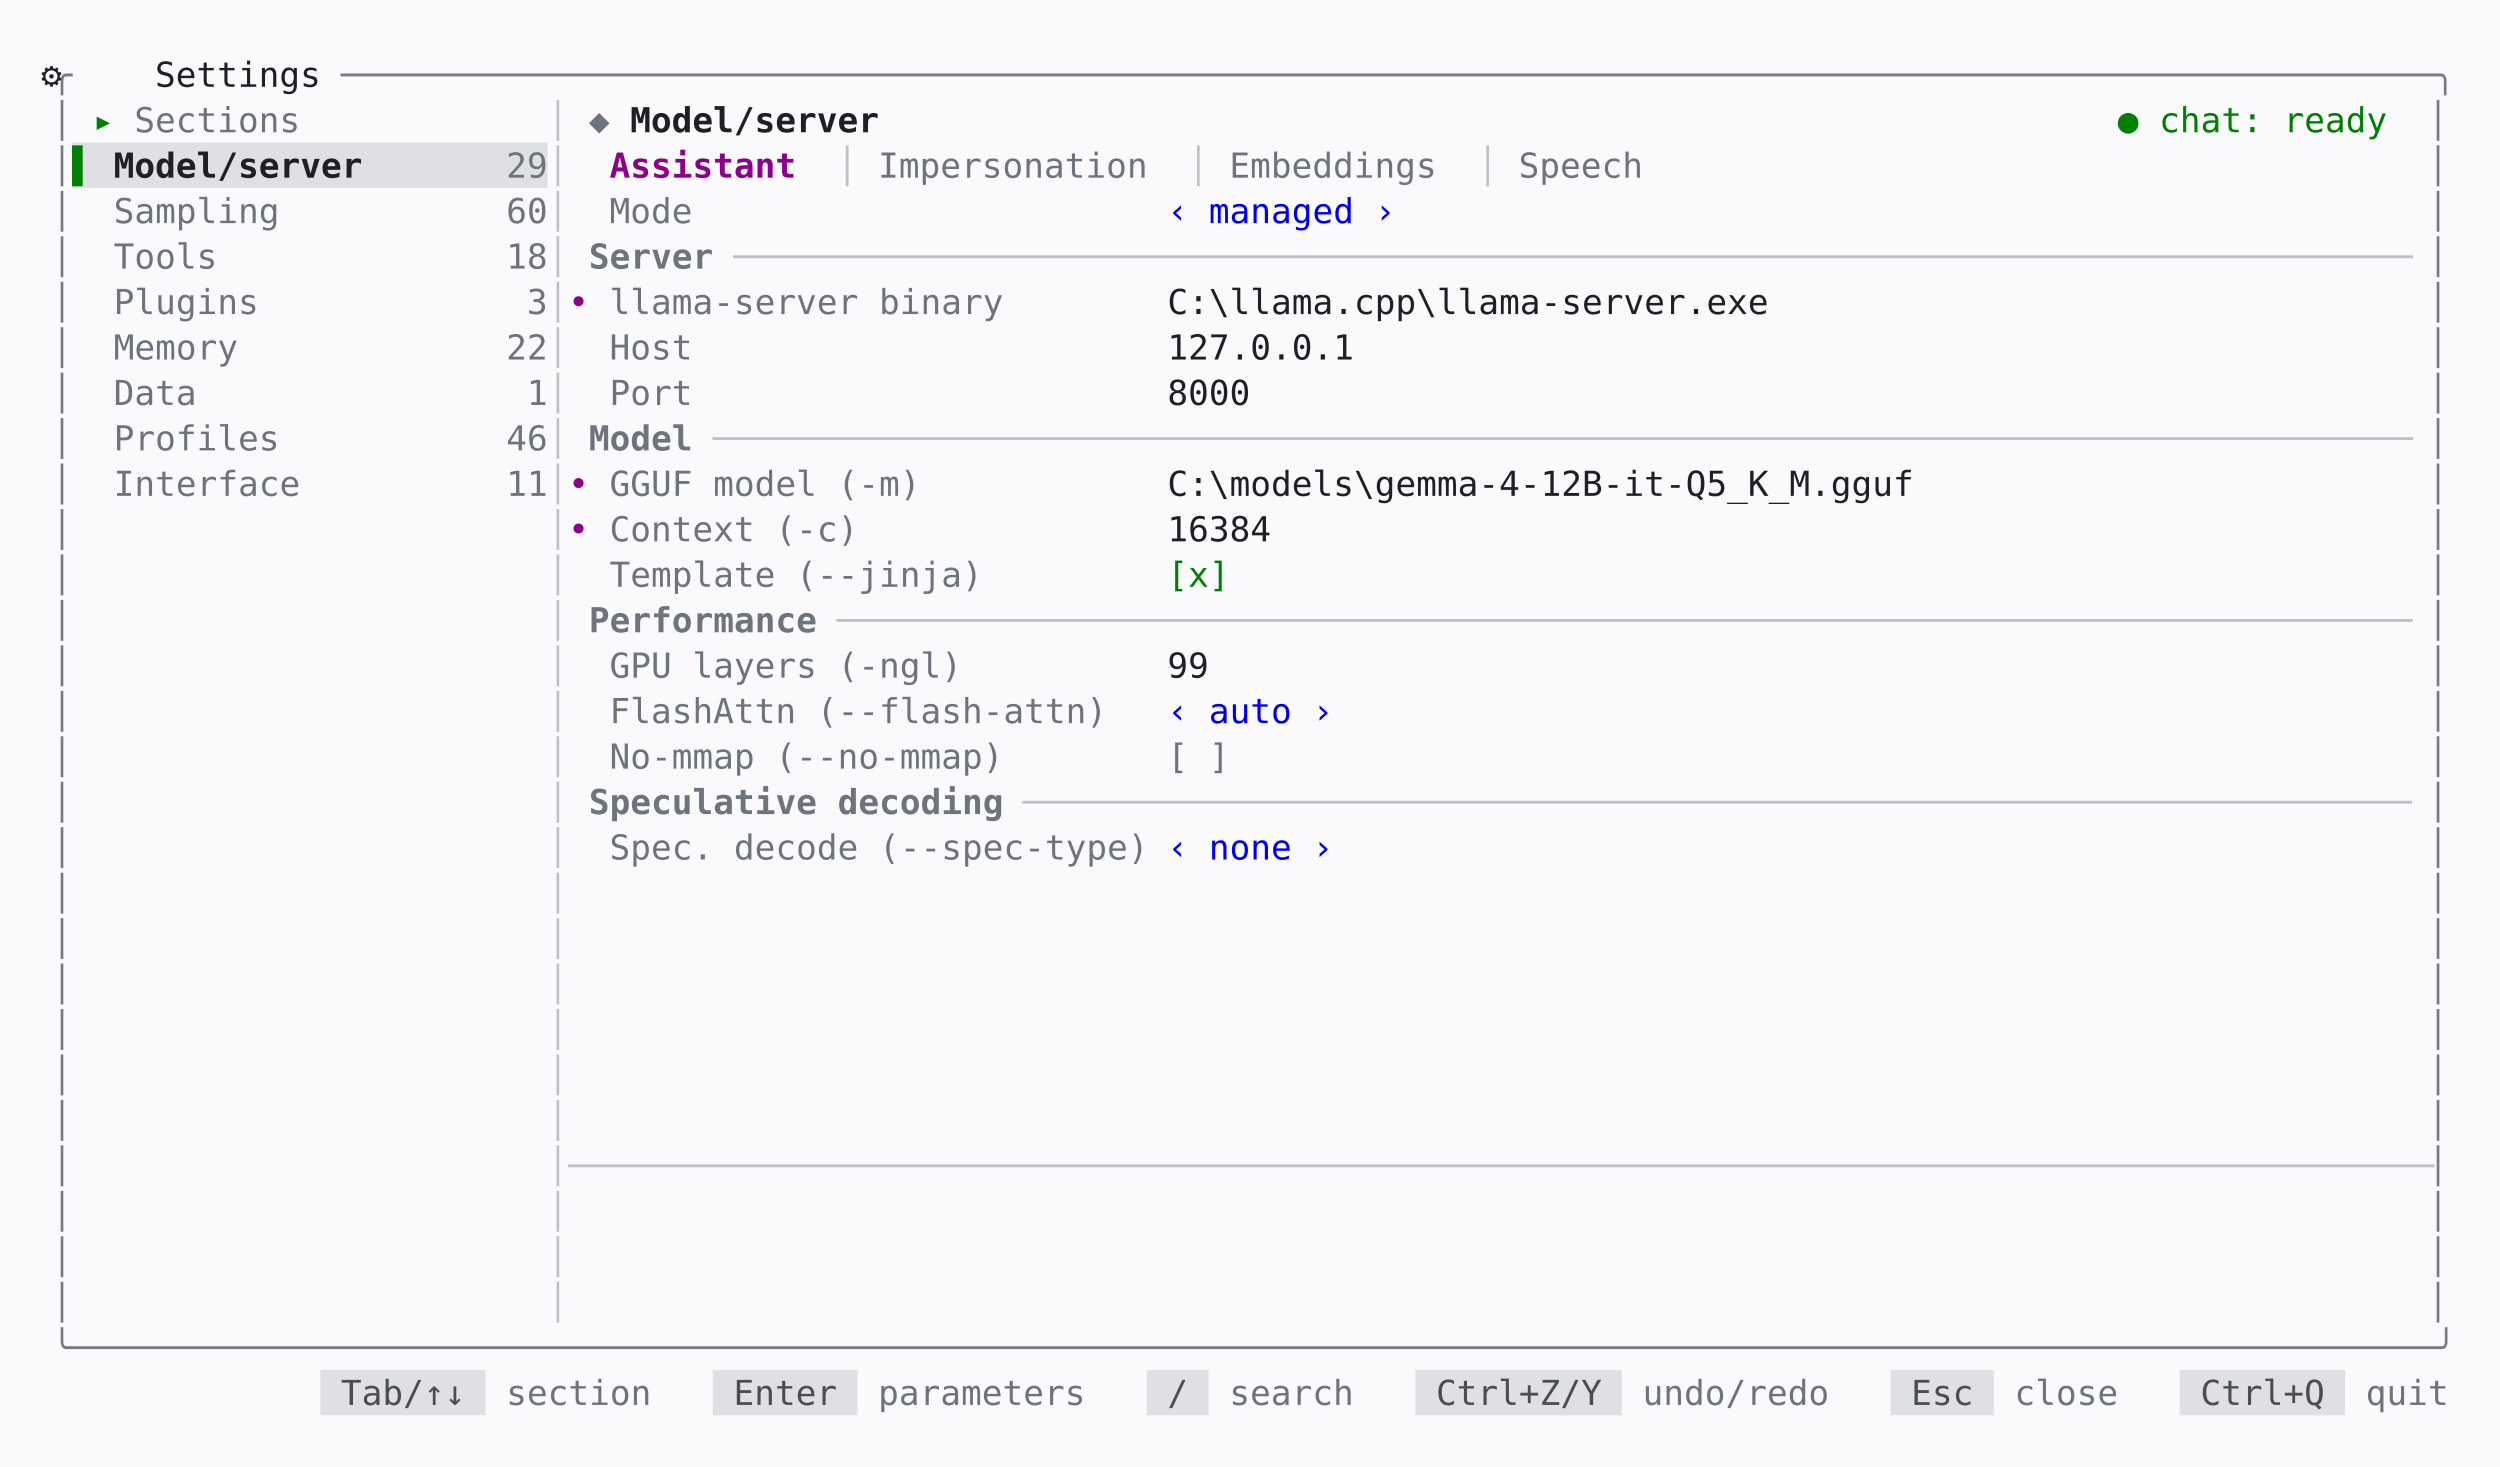
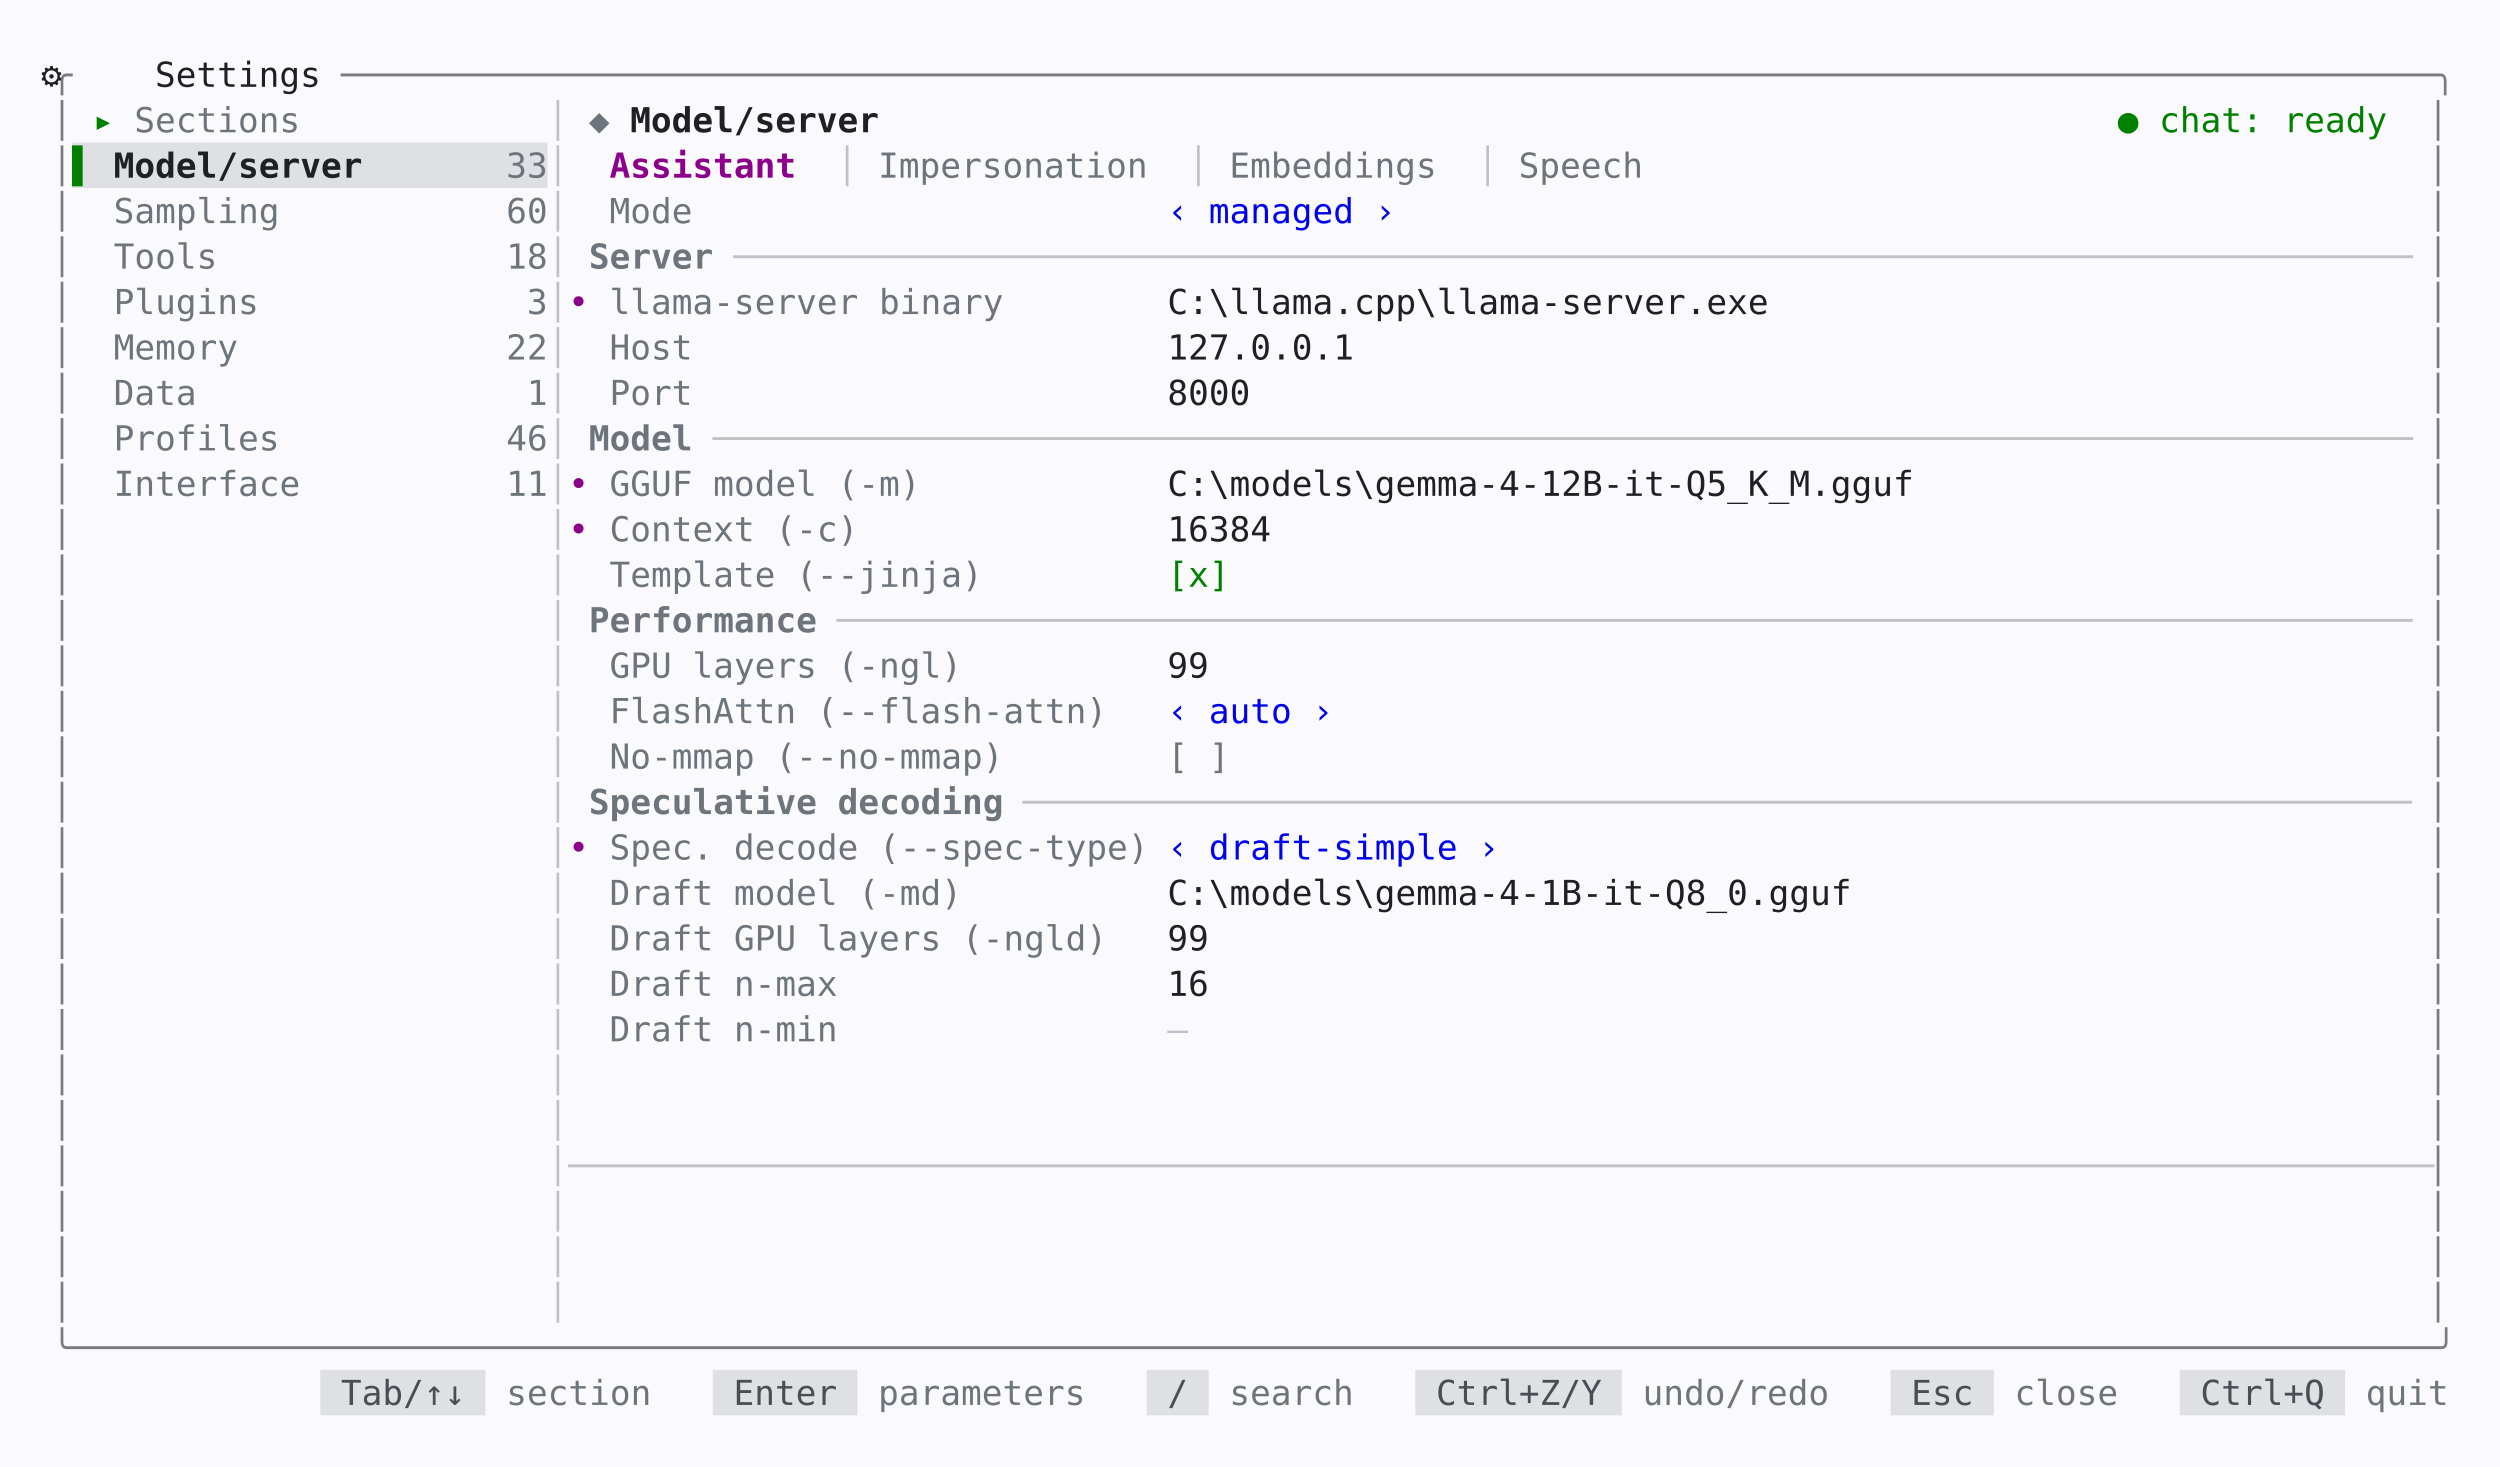
<svg xmlns="http://www.w3.org/2000/svg" id="settings-model-light-en" viewBox="0 0 1161.6 681.6" width="1161.6" height="681.6" role="img" aria-label="mindfork — the settings model screen, light theme">
  <style>
@font-face{font-family:'JetBrains Mono';src:url('/fonts/JetBrainsMono-Regular.woff2') format('woff2');font-weight:400;font-style:normal;font-display:swap}
@font-face{font-family:'JetBrains Mono';src:url('/fonts/JetBrainsMono-Bold.woff2') format('woff2');font-weight:700;font-style:normal;font-display:swap}
@font-face{font-family:'JetBrains Mono';src:url('/fonts/JetBrainsMono-Italic.woff2') format('woff2');font-weight:400;font-style:italic;font-display:swap}
#settings-model-light-en text{font:16px 'JetBrains Mono',monospace;fill:#1e2024}#settings-model-light-en .b{font-weight:700}#settings-model-light-en .i{font-style:italic}#settings-model-light-en .u{text-decoration:underline}#settings-model-light-en .st{text-decoration:line-through}#settings-model-light-en .u.st{text-decoration:underline line-through}
</style>
  <rect width="100%" height="100%" fill="#fafafc" />
  <text xml:space="preserve" y="40.32">
    <tspan x="24" fill="#787c82">╭</tspan>
    <tspan x="48" text-anchor="middle">⚙</tspan>
    <tspan x="72" textLength="86.4">Settings </tspan>
    <tspan x="158.4" textLength="979.2" fill="#787c82">─────────────────────────────────────────────────────────────────────────────────────────────────────╮</tspan>
  </text>
  <text xml:space="preserve" y="61.44">
    <tspan x="24" fill="#787c82">│</tspan>
    <tspan x="43.2" textLength="19.2" fill="#008000">▸ </tspan>
    <tspan x="62.4" textLength="86.4" fill="#6e747c">Sections </tspan>
    <tspan x="254.4" fill="#bec1c6">│</tspan>
    <tspan x="273.6" textLength="19.2" fill="#6e747c">◆ </tspan>
    <tspan x="292.8" textLength="124.8" class="b">Model/server </tspan>
    <tspan x="984" class="b" fill="#008000">●</tspan>
    <tspan x="1003.2" textLength="115.2" fill="#008000">chat: ready </tspan>
    <tspan x="1128" fill="#787c82">│</tspan>
  </text>
  <rect x="33.6" y="66.24" width="220.8" height="21.12" fill="#dee0e4" />
  <text xml:space="preserve" y="82.56">
    <tspan x="24" fill="#787c82">│</tspan>
    <tspan x="33.6" textLength="19.2" fill="#008000">▌ </tspan>
    <tspan x="52.8" textLength="115.2" class="b">Model/server</tspan>
-     <tspan x="235.2" textLength="19.2" fill="#6e747c">29</tspan>
+     <tspan x="235.2" textLength="19.2" fill="#6e747c">33</tspan>
    <tspan x="254.4" fill="#bec1c6">│</tspan>
    <tspan x="283.2" textLength="96" class="b" fill="#8c008c">Assistant </tspan>
    <tspan x="388.8" fill="#bec1c6">│</tspan>
    <tspan x="408" textLength="134.4" fill="#6e747c">Impersonation </tspan>
    <tspan x="552" fill="#bec1c6">│</tspan>
    <tspan x="571.2" textLength="105.6" fill="#6e747c">Embeddings </tspan>
    <tspan x="686.4" fill="#bec1c6">│</tspan>
    <tspan x="705.6" textLength="67.2" fill="#6e747c">Speech </tspan>
    <tspan x="1128" fill="#787c82">│</tspan>
  </text>
  <text xml:space="preserve" y="103.68">
    <tspan x="24" fill="#787c82">│</tspan>
    <tspan x="52.8" textLength="76.8" fill="#6e747c">Sampling</tspan>
    <tspan x="235.2" textLength="19.2" fill="#6e747c">60</tspan>
    <tspan x="254.4" fill="#bec1c6">│</tspan>
    <tspan x="283.2" textLength="38.4" fill="#6e747c">Mode</tspan>
    <tspan x="542.4" textLength="105.6" fill="#0000ee">‹ managed ›</tspan>
    <tspan x="1128" fill="#787c82">│</tspan>
  </text>
  <text xml:space="preserve" y="124.8">
    <tspan x="24" fill="#787c82">│</tspan>
    <tspan x="52.8" textLength="48" fill="#6e747c">Tools</tspan>
    <tspan x="235.2" textLength="19.2" fill="#6e747c">18</tspan>
    <tspan x="254.4" fill="#bec1c6">│</tspan>
    <tspan x="273.6" textLength="67.2" class="b" fill="#6e747c">Server </tspan>
    <tspan x="340.8" textLength="777.6" fill="#bec1c6">─────────────────────────────────────────────────────────────────────────────────</tspan>
    <tspan x="1128" fill="#787c82">│</tspan>
  </text>
  <text xml:space="preserve" y="145.92">
    <tspan x="24" fill="#787c82">│</tspan>
    <tspan x="52.8" textLength="67.2" fill="#6e747c">Plugins</tspan>
    <tspan x="244.8" fill="#6e747c">3</tspan>
    <tspan x="254.4" fill="#bec1c6">│</tspan>
    <tspan x="264" textLength="19.2" fill="#8c008c">• </tspan>
    <tspan x="283.2" textLength="182.4" fill="#6e747c">llama-server binary</tspan>
    <tspan x="542.4" textLength="585.6">C:\llama.cpp\llama-server.exe                                </tspan>
    <tspan x="1128" fill="#787c82">│</tspan>
  </text>
  <text xml:space="preserve" y="167.04">
    <tspan x="24" fill="#787c82">│</tspan>
    <tspan x="52.8" textLength="57.6" fill="#6e747c">Memory</tspan>
    <tspan x="235.2" textLength="19.2" fill="#6e747c">22</tspan>
    <tspan x="254.4" fill="#bec1c6">│</tspan>
    <tspan x="283.2" textLength="38.4" fill="#6e747c">Host</tspan>
    <tspan x="542.4" textLength="585.6">127.0.0.1                                                    </tspan>
    <tspan x="1128" fill="#787c82">│</tspan>
  </text>
  <text xml:space="preserve" y="188.16">
    <tspan x="24" fill="#787c82">│</tspan>
    <tspan x="52.8" textLength="38.4" fill="#6e747c">Data</tspan>
    <tspan x="244.8" fill="#6e747c">1</tspan>
    <tspan x="254.4" fill="#bec1c6">│</tspan>
    <tspan x="283.2" textLength="38.4" fill="#6e747c">Port</tspan>
    <tspan x="542.4" textLength="585.6">8000                                                         </tspan>
    <tspan x="1128" fill="#787c82">│</tspan>
  </text>
  <text xml:space="preserve" y="209.28">
    <tspan x="24" fill="#787c82">│</tspan>
    <tspan x="52.8" textLength="76.8" fill="#6e747c">Profiles</tspan>
    <tspan x="235.2" textLength="19.2" fill="#6e747c">46</tspan>
    <tspan x="254.4" fill="#bec1c6">│</tspan>
    <tspan x="273.6" textLength="57.6" class="b" fill="#6e747c">Model </tspan>
    <tspan x="331.2" textLength="787.2" fill="#bec1c6">──────────────────────────────────────────────────────────────────────────────────</tspan>
    <tspan x="1128" fill="#787c82">│</tspan>
  </text>
  <text xml:space="preserve" y="230.4">
    <tspan x="24" fill="#787c82">│</tspan>
    <tspan x="52.8" textLength="86.4" fill="#6e747c">Interface</tspan>
    <tspan x="235.2" textLength="19.2" fill="#6e747c">11</tspan>
    <tspan x="254.4" fill="#bec1c6">│</tspan>
    <tspan x="264" textLength="19.2" fill="#8c008c">• </tspan>
    <tspan x="283.2" textLength="144" fill="#6e747c">GGUF model (-m)</tspan>
    <tspan x="542.4" textLength="585.6">C:\models\gemma-4-12B-it-Q5_K_M.gguf                         </tspan>
    <tspan x="1128" fill="#787c82">│</tspan>
  </text>
  <text xml:space="preserve" y="251.52">
    <tspan x="24" fill="#787c82">│</tspan>
    <tspan x="254.4" fill="#bec1c6">│</tspan>
    <tspan x="264" textLength="19.2" fill="#8c008c">• </tspan>
    <tspan x="283.2" textLength="115.2" fill="#6e747c">Context (-c)</tspan>
    <tspan x="542.4" textLength="585.6">16384                                                        </tspan>
    <tspan x="1128" fill="#787c82">│</tspan>
  </text>
  <text xml:space="preserve" y="272.64">
    <tspan x="24" fill="#787c82">│</tspan>
    <tspan x="254.4" fill="#bec1c6">│</tspan>
    <tspan x="283.2" textLength="172.8" fill="#6e747c">Template (--jinja)</tspan>
    <tspan x="542.4" textLength="28.8" fill="#008000">[x]</tspan>
    <tspan x="1128" fill="#787c82">│</tspan>
  </text>
  <text xml:space="preserve" y="293.76">
    <tspan x="24" fill="#787c82">│</tspan>
    <tspan x="254.4" fill="#bec1c6">│</tspan>
    <tspan x="273.6" textLength="115.2" class="b" fill="#6e747c">Performance </tspan>
    <tspan x="388.8" textLength="729.6" fill="#bec1c6">────────────────────────────────────────────────────────────────────────────</tspan>
    <tspan x="1128" fill="#787c82">│</tspan>
  </text>
  <text xml:space="preserve" y="314.88">
    <tspan x="24" fill="#787c82">│</tspan>
    <tspan x="254.4" fill="#bec1c6">│</tspan>
    <tspan x="283.2" textLength="163.2" fill="#6e747c">GPU layers (-ngl)</tspan>
    <tspan x="542.4" textLength="585.6">99                                                           </tspan>
    <tspan x="1128" fill="#787c82">│</tspan>
  </text>
  <text xml:space="preserve" y="336">
    <tspan x="24" fill="#787c82">│</tspan>
    <tspan x="254.4" fill="#bec1c6">│</tspan>
    <tspan x="283.2" textLength="230.4" fill="#6e747c">FlashAttn (--flash-attn)</tspan>
    <tspan x="542.4" textLength="76.8" fill="#0000ee">‹ auto ›</tspan>
    <tspan x="1128" fill="#787c82">│</tspan>
  </text>
  <text xml:space="preserve" y="357.12">
    <tspan x="24" fill="#787c82">│</tspan>
    <tspan x="254.4" fill="#bec1c6">│</tspan>
    <tspan x="283.2" textLength="182.4" fill="#6e747c">No-mmap (--no-mmap)</tspan>
    <tspan x="542.4" textLength="28.8" fill="#6e747c">[ ]</tspan>
    <tspan x="1128" fill="#787c82">│</tspan>
  </text>
  <text xml:space="preserve" y="378.24">
    <tspan x="24" fill="#787c82">│</tspan>
    <tspan x="254.4" fill="#bec1c6">│</tspan>
    <tspan x="273.6" textLength="201.6" class="b" fill="#6e747c">Speculative decoding </tspan>
    <tspan x="475.2" textLength="643.2" fill="#bec1c6">───────────────────────────────────────────────────────────────────</tspan>
    <tspan x="1128" fill="#787c82">│</tspan>
  </text>
  <text xml:space="preserve" y="399.36">
    <tspan x="24" fill="#787c82">│</tspan>
    <tspan x="254.4" fill="#bec1c6">│</tspan>
+     <tspan x="264" textLength="19.2" fill="#8c008c">• </tspan>
    <tspan x="283.2" textLength="249.6" fill="#6e747c">Spec. decode (--spec-type)</tspan>
-     <tspan x="542.4" textLength="76.8" fill="#0000ee">‹ none ›</tspan>
+     <tspan x="542.4" textLength="153.6" fill="#0000ee">‹ draft-simple ›</tspan>
    <tspan x="1128" fill="#787c82">│</tspan>
  </text>
  <text xml:space="preserve" y="420.48">
    <tspan x="24" fill="#787c82">│</tspan>
    <tspan x="254.4" fill="#bec1c6">│</tspan>
+     <tspan x="283.2" textLength="163.2" fill="#6e747c">Draft model (-md)</tspan>
+     <tspan x="542.4" textLength="585.6">C:\models\gemma-4-1B-it-Q8_0.gguf                            </tspan>
    <tspan x="1128" fill="#787c82">│</tspan>
  </text>
  <text xml:space="preserve" y="441.6">
    <tspan x="24" fill="#787c82">│</tspan>
    <tspan x="254.4" fill="#bec1c6">│</tspan>
+     <tspan x="283.2" textLength="230.4" fill="#6e747c">Draft GPU layers (-ngld)</tspan>
+     <tspan x="542.4" textLength="585.6">99                                                           </tspan>
    <tspan x="1128" fill="#787c82">│</tspan>
  </text>
  <text xml:space="preserve" y="462.72">
    <tspan x="24" fill="#787c82">│</tspan>
    <tspan x="254.4" fill="#bec1c6">│</tspan>
+     <tspan x="283.2" textLength="105.6" fill="#6e747c">Draft n-max</tspan>
+     <tspan x="542.4" textLength="585.6">16                                                           </tspan>
    <tspan x="1128" fill="#787c82">│</tspan>
  </text>
  <text xml:space="preserve" y="483.84">
    <tspan x="24" fill="#787c82">│</tspan>
    <tspan x="254.4" fill="#bec1c6">│</tspan>
+     <tspan x="283.2" textLength="105.6" fill="#6e747c">Draft n-min</tspan>
+     <tspan x="542.4" fill="#bec1c6">—</tspan>
    <tspan x="1128" fill="#787c82">│</tspan>
  </text>
  <text xml:space="preserve" y="504.96">
    <tspan x="24" fill="#787c82">│</tspan>
    <tspan x="254.4" fill="#bec1c6">│</tspan>
    <tspan x="1128" fill="#787c82">│</tspan>
  </text>
  <text xml:space="preserve" y="526.08">
    <tspan x="24" fill="#787c82">│</tspan>
    <tspan x="254.4" fill="#bec1c6">│</tspan>
    <tspan x="1128" fill="#787c82">│</tspan>
  </text>
  <text xml:space="preserve" y="547.2">
    <tspan x="24" fill="#787c82">│</tspan>
    <tspan x="254.4" textLength="873.6" fill="#bec1c6">│──────────────────────────────────────────────────────────────────────────────────────────</tspan>
    <tspan x="1128" fill="#787c82">│</tspan>
  </text>
  <text xml:space="preserve" y="568.32">
    <tspan x="24" fill="#787c82">│</tspan>
    <tspan x="254.4" fill="#bec1c6">│</tspan>
    <tspan x="1128" fill="#787c82">│</tspan>
  </text>
  <text xml:space="preserve" y="589.44">
    <tspan x="24" fill="#787c82">│</tspan>
    <tspan x="254.4" fill="#bec1c6">│</tspan>
    <tspan x="1128" fill="#787c82">│</tspan>
  </text>
  <text xml:space="preserve" y="610.56">
    <tspan x="24" fill="#787c82">│</tspan>
    <tspan x="254.4" fill="#bec1c6">│</tspan>
    <tspan x="1128" fill="#787c82">│</tspan>
  </text>
  <text xml:space="preserve" y="631.68">
    <tspan x="24" textLength="1113.6" fill="#787c82">╰──────────────────────────────────────────────────────────────────────────────────────────────────────────────────╯</tspan>
  </text>
  <rect x="148.8" y="636.48" width="76.8" height="21.12" fill="#dee0e4" />
  <rect x="331.2" y="636.48" width="67.2" height="21.12" fill="#dee0e4" />
  <rect x="532.8" y="636.48" width="28.8" height="21.12" fill="#dee0e4" />
  <rect x="657.6" y="636.48" width="96" height="21.12" fill="#dee0e4" />
  <rect x="878.4" y="636.48" width="48" height="21.12" fill="#dee0e4" />
  <rect x="1012.8" y="636.48" width="76.8" height="21.12" fill="#dee0e4" />
  <text xml:space="preserve" y="652.8">
    <tspan x="158.4" textLength="67.2" fill="#4a4e54">Tab/↑↓ </tspan>
    <tspan x="235.2" textLength="67.2" fill="#6e747c">section</tspan>
    <tspan x="340.8" textLength="57.6" fill="#4a4e54">Enter </tspan>
    <tspan x="408" textLength="96" fill="#6e747c">parameters</tspan>
    <tspan x="542.4" textLength="19.2" fill="#4a4e54">/ </tspan>
    <tspan x="571.2" textLength="57.6" fill="#6e747c">search</tspan>
    <tspan x="667.2" textLength="86.4" fill="#4a4e54">Ctrl+Z/Y </tspan>
    <tspan x="763.2" textLength="86.4" fill="#6e747c">undo/redo</tspan>
    <tspan x="888" textLength="38.4" fill="#4a4e54">Esc </tspan>
    <tspan x="936" textLength="48" fill="#6e747c">close</tspan>
    <tspan x="1022.4" textLength="67.2" fill="#4a4e54">Ctrl+Q </tspan>
    <tspan x="1099.2" textLength="38.4" fill="#6e747c">quit</tspan>
  </text>
</svg>
